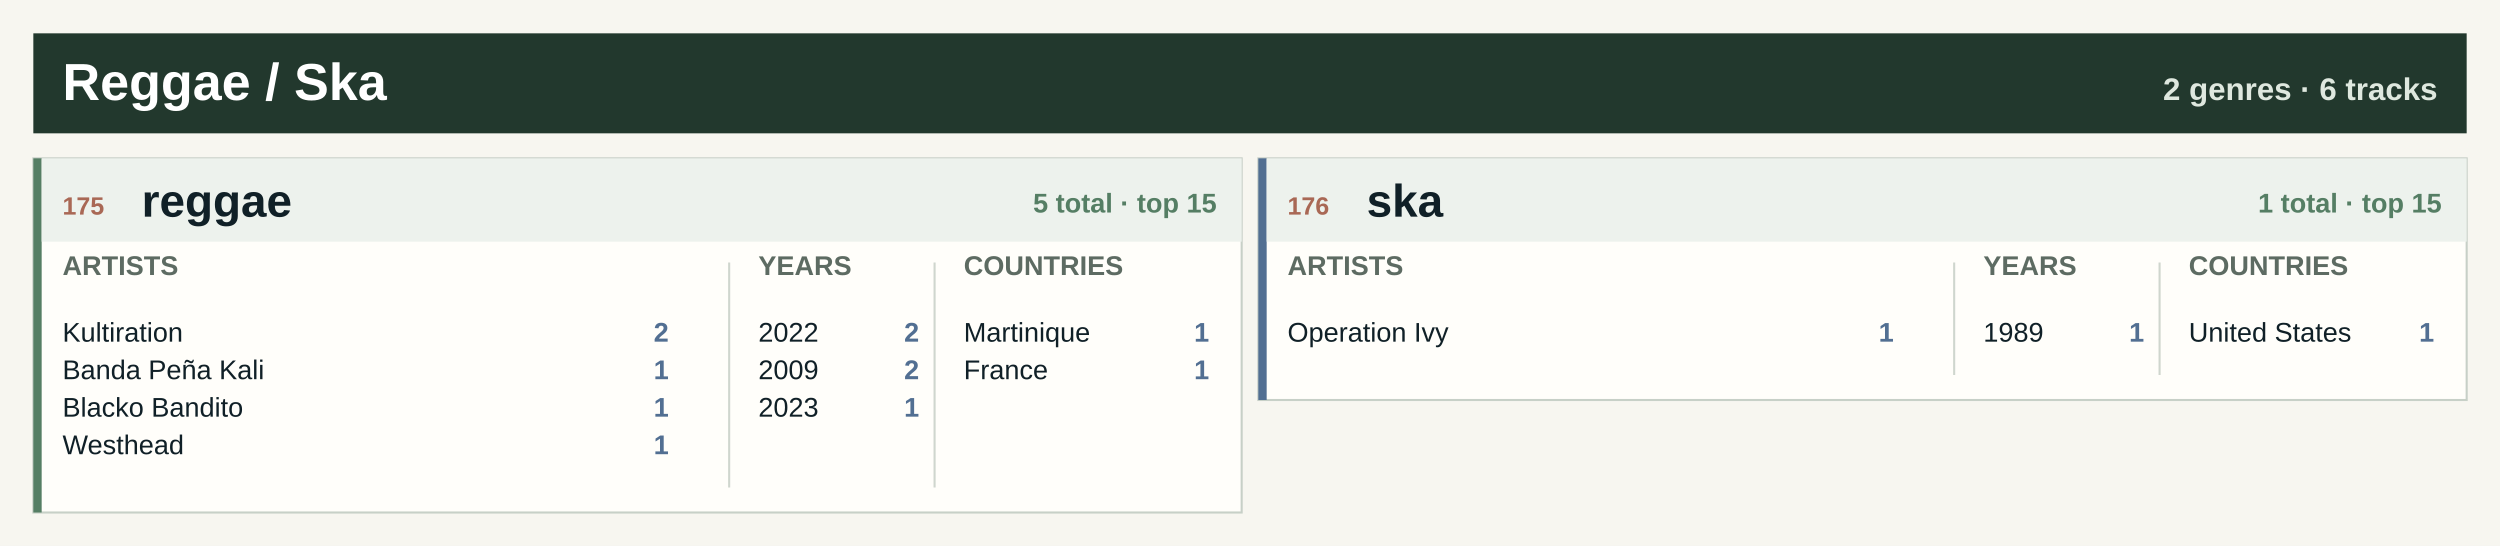
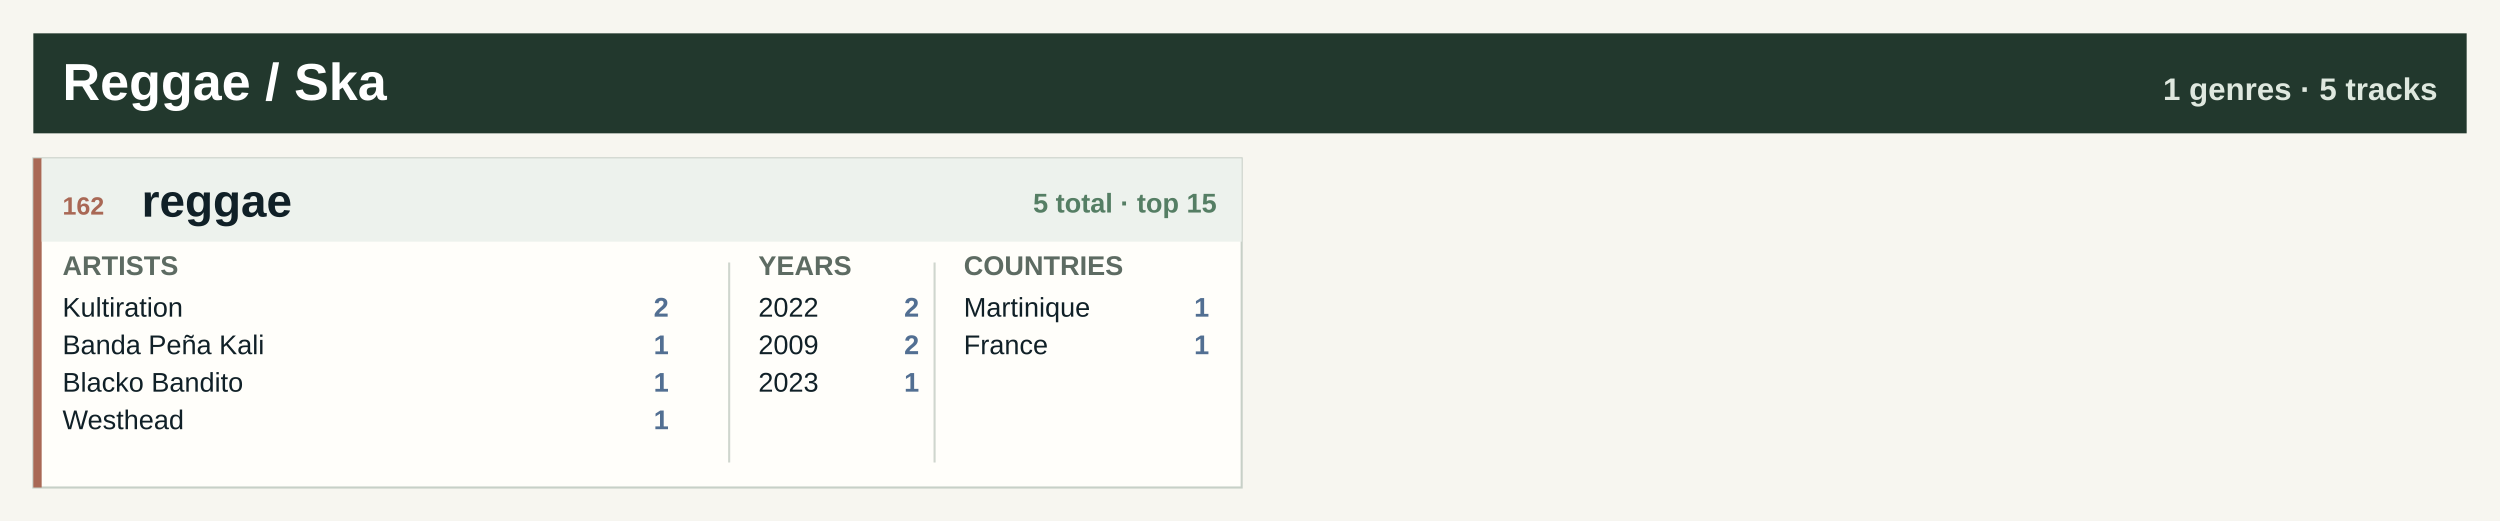
- <svg xmlns="http://www.w3.org/2000/svg" width="1200" height="262" viewBox="0 0 1200 262" role="img" aria-label="Reggae / Ska genre atlas">
-   <rect width="1200" height="262" fill="#f7f6f0" />
+ <svg xmlns="http://www.w3.org/2000/svg" width="1200" height="250" viewBox="0 0 1200 250" role="img" aria-label="Reggae / Ska genre atlas">
+   <rect width="1200" height="250" fill="#f7f6f0" />
  <rect x="16" y="16" width="1168" height="48" fill="#22382d" />
  <text x="30.0" y="48.0" font-family="Segoe UI, Arial, sans-serif" font-size="25" font-weight="800" fill="#ffffff" text-anchor="start">Reggae / Ska</text>
-   <text x="1170.0" y="48.0" font-family="Segoe UI, Arial, sans-serif" font-size="15" font-weight="800" fill="#dfe8df" text-anchor="end">2 genres · 6 tracks</text>
-   <rect x="16.0" y="76.0" width="580.0" height="170" fill="#fffefa" stroke="#c7d0c7" />
-   <rect x="16.0" y="76.0" width="4" height="170" fill="#557e64" />
+   <text x="1170.0" y="48.0" font-family="Segoe UI, Arial, sans-serif" font-size="15" font-weight="800" fill="#dfe8df" text-anchor="end">1 genres · 5 tracks</text>
+   <rect x="16.0" y="76.0" width="580.0" height="158" fill="#fffefa" stroke="#c7d0c7" />
+   <rect x="16.0" y="76.0" width="4" height="158" fill="#a96855" />
  <rect x="20.0" y="76.0" width="576.0" height="40" fill="#edf2ed" />
-   <text x="30.0" y="103.0" font-family="Segoe UI, Arial, sans-serif" font-size="12" font-weight="800" fill="#a96855" text-anchor="start">175</text>
+   <text x="30.0" y="103.0" font-family="Segoe UI, Arial, sans-serif" font-size="12" font-weight="800" fill="#a96855" text-anchor="start">162</text>
  <text x="68.0" y="104.0" font-family="Segoe UI, Arial, sans-serif" font-size="22" font-weight="800" fill="#102027" text-anchor="start">reggae</text>
  <text x="584.0" y="102.0" font-family="Segoe UI, Arial, sans-serif" font-size="13" font-weight="800" fill="#557e64" text-anchor="end">5 total · top 15</text>
  <text x="30.0" y="132.0" font-family="Segoe UI, Arial, sans-serif" font-size="13" font-weight="800" fill="#5d6b62" text-anchor="start">ARTISTS</text>
  <text x="364.0" y="132.0" font-family="Segoe UI, Arial, sans-serif" font-size="13" font-weight="800" fill="#5d6b62" text-anchor="start">YEARS</text>
  <text x="462.6" y="132.0" font-family="Segoe UI, Arial, sans-serif" font-size="13" font-weight="800" fill="#5d6b62" text-anchor="start">COUNTRIES</text>
-   <line x1="350.0" y1="126" x2="350.0" y2="234" stroke="#cfd6ce" />
-   <line x1="448.6" y1="126" x2="448.6" y2="234" stroke="#cfd6ce" />
-   <text x="30.0" y="164.0" font-family="Segoe UI, Arial, sans-serif" font-size="13" font-weight="400" fill="#102027" text-anchor="start">Kultiration</text>
-   <text x="321.0" y="164.0" font-family="Segoe UI, Arial, sans-serif" font-size="13" font-weight="800" fill="#526f92" text-anchor="end">2</text>
-   <text x="30.0" y="182.0" font-family="Segoe UI, Arial, sans-serif" font-size="13" font-weight="400" fill="#102027" text-anchor="start">Banda Peña Kali</text>
-   <text x="321.0" y="182.0" font-family="Segoe UI, Arial, sans-serif" font-size="13" font-weight="800" fill="#526f92" text-anchor="end">1</text>
-   <text x="30.0" y="200.0" font-family="Segoe UI, Arial, sans-serif" font-size="13" font-weight="400" fill="#102027" text-anchor="start">Blacko Bandito</text>
-   <text x="321.0" y="200.0" font-family="Segoe UI, Arial, sans-serif" font-size="13" font-weight="800" fill="#526f92" text-anchor="end">1</text>
-   <text x="30.0" y="218.0" font-family="Segoe UI, Arial, sans-serif" font-size="13" font-weight="400" fill="#102027" text-anchor="start">Westhead</text>
-   <text x="321.0" y="218.0" font-family="Segoe UI, Arial, sans-serif" font-size="13" font-weight="800" fill="#526f92" text-anchor="end">1</text>
-   <text x="364.0" y="164.0" font-family="Segoe UI, Arial, sans-serif" font-size="13" font-weight="400" fill="#102027" text-anchor="start">2022</text>
-   <text x="441.2" y="164.0" font-family="Segoe UI, Arial, sans-serif" font-size="13" font-weight="800" fill="#526f92" text-anchor="end">2</text>
-   <text x="364.0" y="182.0" font-family="Segoe UI, Arial, sans-serif" font-size="13" font-weight="400" fill="#102027" text-anchor="start">2009</text>
-   <text x="441.2" y="182.0" font-family="Segoe UI, Arial, sans-serif" font-size="13" font-weight="800" fill="#526f92" text-anchor="end">2</text>
-   <text x="364.0" y="200.0" font-family="Segoe UI, Arial, sans-serif" font-size="13" font-weight="400" fill="#102027" text-anchor="start">2023</text>
-   <text x="441.2" y="200.0" font-family="Segoe UI, Arial, sans-serif" font-size="13" font-weight="800" fill="#526f92" text-anchor="end">1</text>
-   <text x="462.6" y="164.0" font-family="Segoe UI, Arial, sans-serif" font-size="13" font-weight="400" fill="#102027" text-anchor="start">Martinique</text>
-   <text x="580.4" y="164.0" font-family="Segoe UI, Arial, sans-serif" font-size="13" font-weight="800" fill="#526f92" text-anchor="end">1</text>
-   <text x="462.6" y="182.0" font-family="Segoe UI, Arial, sans-serif" font-size="13" font-weight="400" fill="#102027" text-anchor="start">France</text>
-   <text x="580.4" y="182.0" font-family="Segoe UI, Arial, sans-serif" font-size="13" font-weight="800" fill="#526f92" text-anchor="end">1</text>
-   <rect x="604.0" y="76.0" width="580.0" height="116" fill="#fffefa" stroke="#c7d0c7" />
-   <rect x="604.0" y="76.0" width="4" height="116" fill="#526f92" />
-   <rect x="608.0" y="76.0" width="576.0" height="40" fill="#edf2ed" />
-   <text x="618.0" y="103.0" font-family="Segoe UI, Arial, sans-serif" font-size="12" font-weight="800" fill="#a96855" text-anchor="start">176</text>
-   <text x="656.0" y="104.0" font-family="Segoe UI, Arial, sans-serif" font-size="22" font-weight="800" fill="#102027" text-anchor="start">ska</text>
-   <text x="1172.0" y="102.0" font-family="Segoe UI, Arial, sans-serif" font-size="13" font-weight="800" fill="#557e64" text-anchor="end">1 total · top 15</text>
-   <text x="618.0" y="132.0" font-family="Segoe UI, Arial, sans-serif" font-size="13" font-weight="800" fill="#5d6b62" text-anchor="start">ARTISTS</text>
-   <text x="952.0" y="132.0" font-family="Segoe UI, Arial, sans-serif" font-size="13" font-weight="800" fill="#5d6b62" text-anchor="start">YEARS</text>
-   <text x="1050.6" y="132.0" font-family="Segoe UI, Arial, sans-serif" font-size="13" font-weight="800" fill="#5d6b62" text-anchor="start">COUNTRIES</text>
-   <line x1="938.0" y1="126" x2="938.0" y2="180" stroke="#cfd6ce" />
-   <line x1="1036.6" y1="126" x2="1036.6" y2="180" stroke="#cfd6ce" />
-   <text x="618.0" y="164.0" font-family="Segoe UI, Arial, sans-serif" font-size="13" font-weight="400" fill="#102027" text-anchor="start">Operation Ivy</text>
-   <text x="909.0" y="164.0" font-family="Segoe UI, Arial, sans-serif" font-size="13" font-weight="800" fill="#526f92" text-anchor="end">1</text>
-   <text x="952.0" y="164.0" font-family="Segoe UI, Arial, sans-serif" font-size="13" font-weight="400" fill="#102027" text-anchor="start">1989</text>
-   <text x="1029.2" y="164.0" font-family="Segoe UI, Arial, sans-serif" font-size="13" font-weight="800" fill="#526f92" text-anchor="end">1</text>
-   <text x="1050.6" y="164.0" font-family="Segoe UI, Arial, sans-serif" font-size="13" font-weight="400" fill="#102027" text-anchor="start">United States</text>
-   <text x="1168.4" y="164.0" font-family="Segoe UI, Arial, sans-serif" font-size="13" font-weight="800" fill="#526f92" text-anchor="end">1</text>
+   <line x1="350.0" y1="126" x2="350.0" y2="222" stroke="#cfd6ce" />
+   <line x1="448.6" y1="126" x2="448.6" y2="222" stroke="#cfd6ce" />
+   <text x="30.0" y="152.0" font-family="Segoe UI, Arial, sans-serif" font-size="13" font-weight="400" fill="#102027" text-anchor="start">Kultiration</text>
+   <text x="321.0" y="152.0" font-family="Segoe UI, Arial, sans-serif" font-size="13" font-weight="800" fill="#526f92" text-anchor="end">2</text>
+   <text x="30.0" y="170.0" font-family="Segoe UI, Arial, sans-serif" font-size="13" font-weight="400" fill="#102027" text-anchor="start">Banda Peña Kali</text>
+   <text x="321.0" y="170.0" font-family="Segoe UI, Arial, sans-serif" font-size="13" font-weight="800" fill="#526f92" text-anchor="end">1</text>
+   <text x="30.0" y="188.0" font-family="Segoe UI, Arial, sans-serif" font-size="13" font-weight="400" fill="#102027" text-anchor="start">Blacko Bandito</text>
+   <text x="321.0" y="188.0" font-family="Segoe UI, Arial, sans-serif" font-size="13" font-weight="800" fill="#526f92" text-anchor="end">1</text>
+   <text x="30.0" y="206.0" font-family="Segoe UI, Arial, sans-serif" font-size="13" font-weight="400" fill="#102027" text-anchor="start">Westhead</text>
+   <text x="321.0" y="206.0" font-family="Segoe UI, Arial, sans-serif" font-size="13" font-weight="800" fill="#526f92" text-anchor="end">1</text>
+   <text x="364.0" y="152.0" font-family="Segoe UI, Arial, sans-serif" font-size="13" font-weight="400" fill="#102027" text-anchor="start">2022</text>
+   <text x="441.2" y="152.0" font-family="Segoe UI, Arial, sans-serif" font-size="13" font-weight="800" fill="#526f92" text-anchor="end">2</text>
+   <text x="364.0" y="170.0" font-family="Segoe UI, Arial, sans-serif" font-size="13" font-weight="400" fill="#102027" text-anchor="start">2009</text>
+   <text x="441.2" y="170.0" font-family="Segoe UI, Arial, sans-serif" font-size="13" font-weight="800" fill="#526f92" text-anchor="end">2</text>
+   <text x="364.0" y="188.0" font-family="Segoe UI, Arial, sans-serif" font-size="13" font-weight="400" fill="#102027" text-anchor="start">2023</text>
+   <text x="441.2" y="188.0" font-family="Segoe UI, Arial, sans-serif" font-size="13" font-weight="800" fill="#526f92" text-anchor="end">1</text>
+   <text x="462.6" y="152.0" font-family="Segoe UI, Arial, sans-serif" font-size="13" font-weight="400" fill="#102027" text-anchor="start">Martinique</text>
+   <text x="580.4" y="152.0" font-family="Segoe UI, Arial, sans-serif" font-size="13" font-weight="800" fill="#526f92" text-anchor="end">1</text>
+   <text x="462.6" y="170.0" font-family="Segoe UI, Arial, sans-serif" font-size="13" font-weight="400" fill="#102027" text-anchor="start">France</text>
+   <text x="580.4" y="170.0" font-family="Segoe UI, Arial, sans-serif" font-size="13" font-weight="800" fill="#526f92" text-anchor="end">1</text>
</svg>
